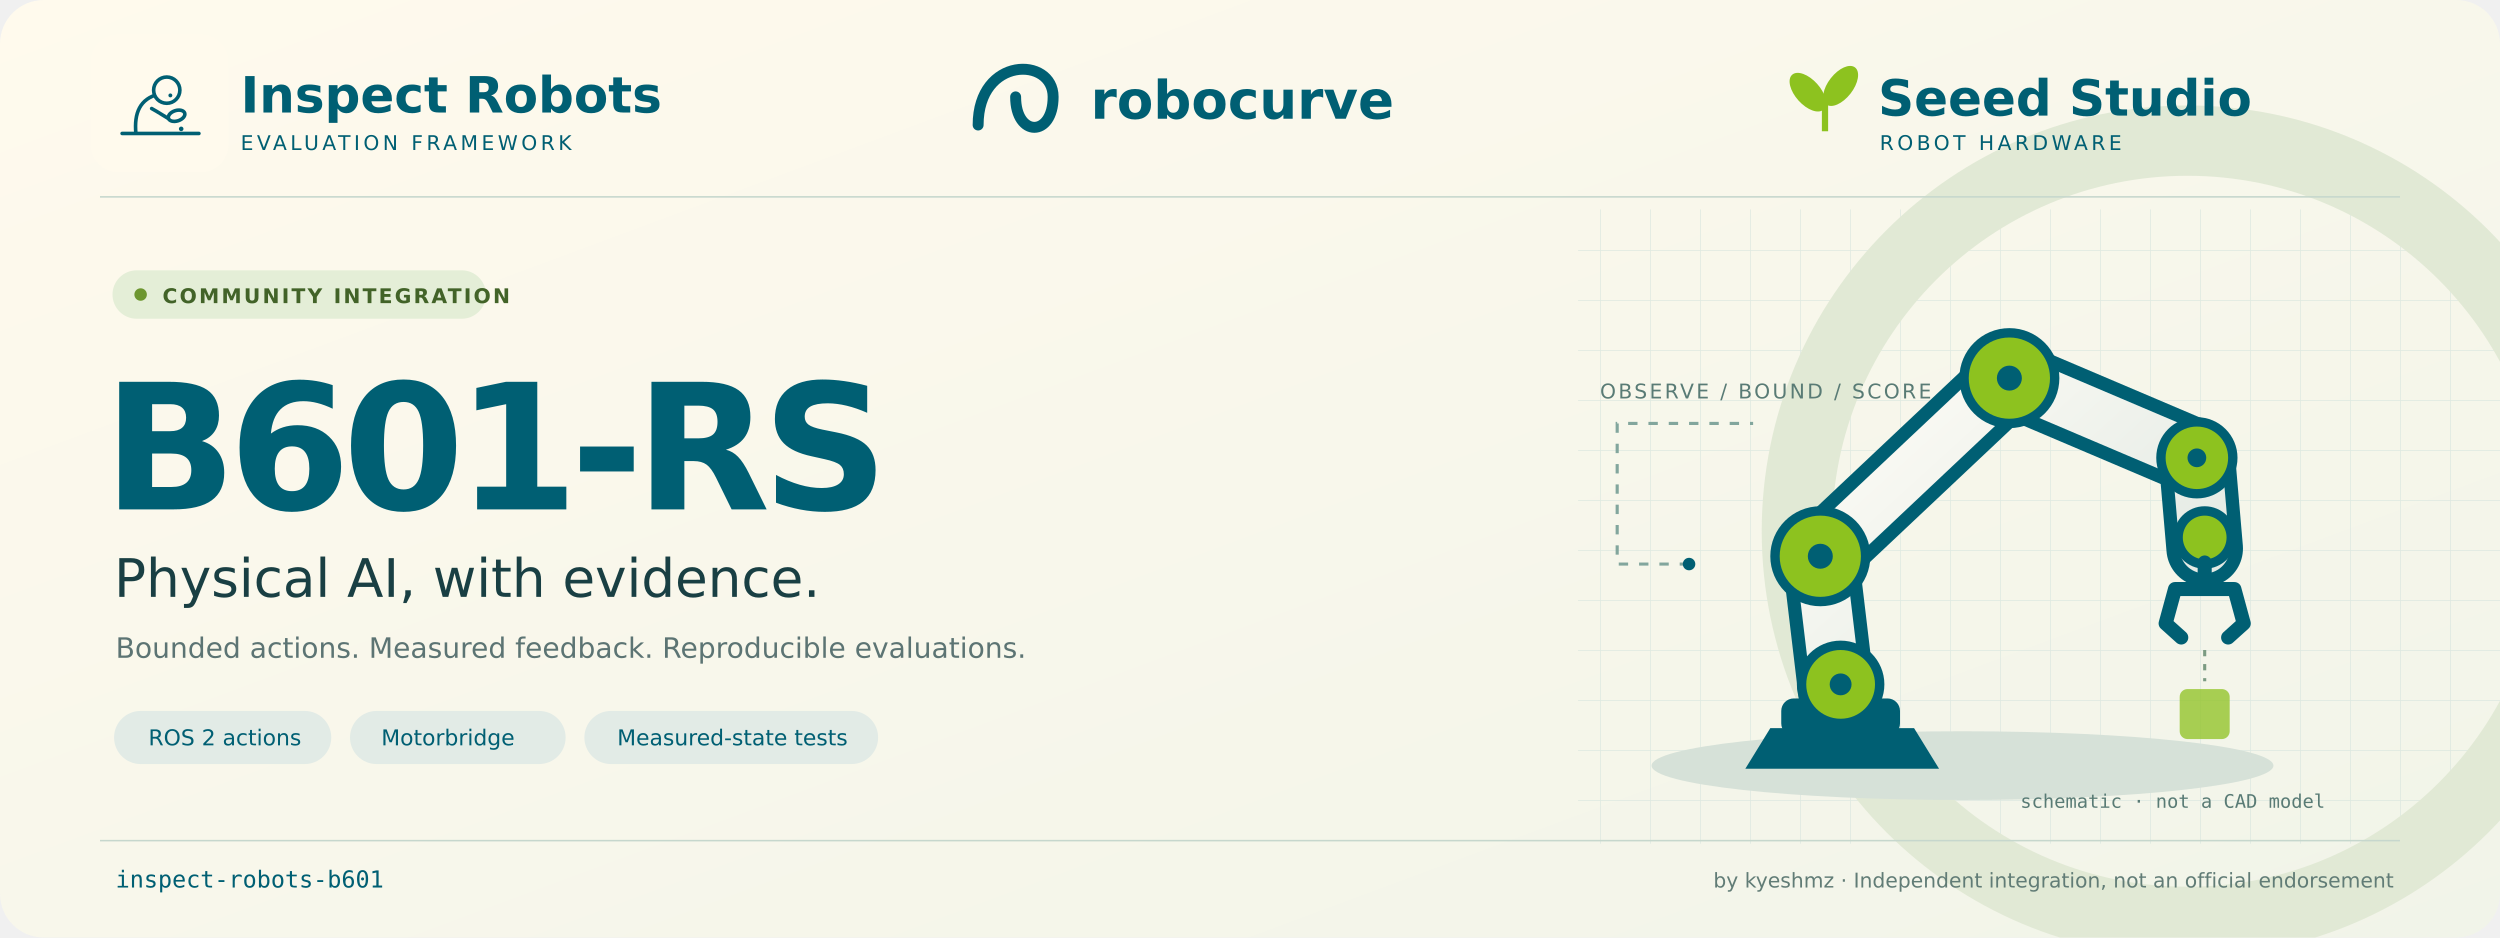
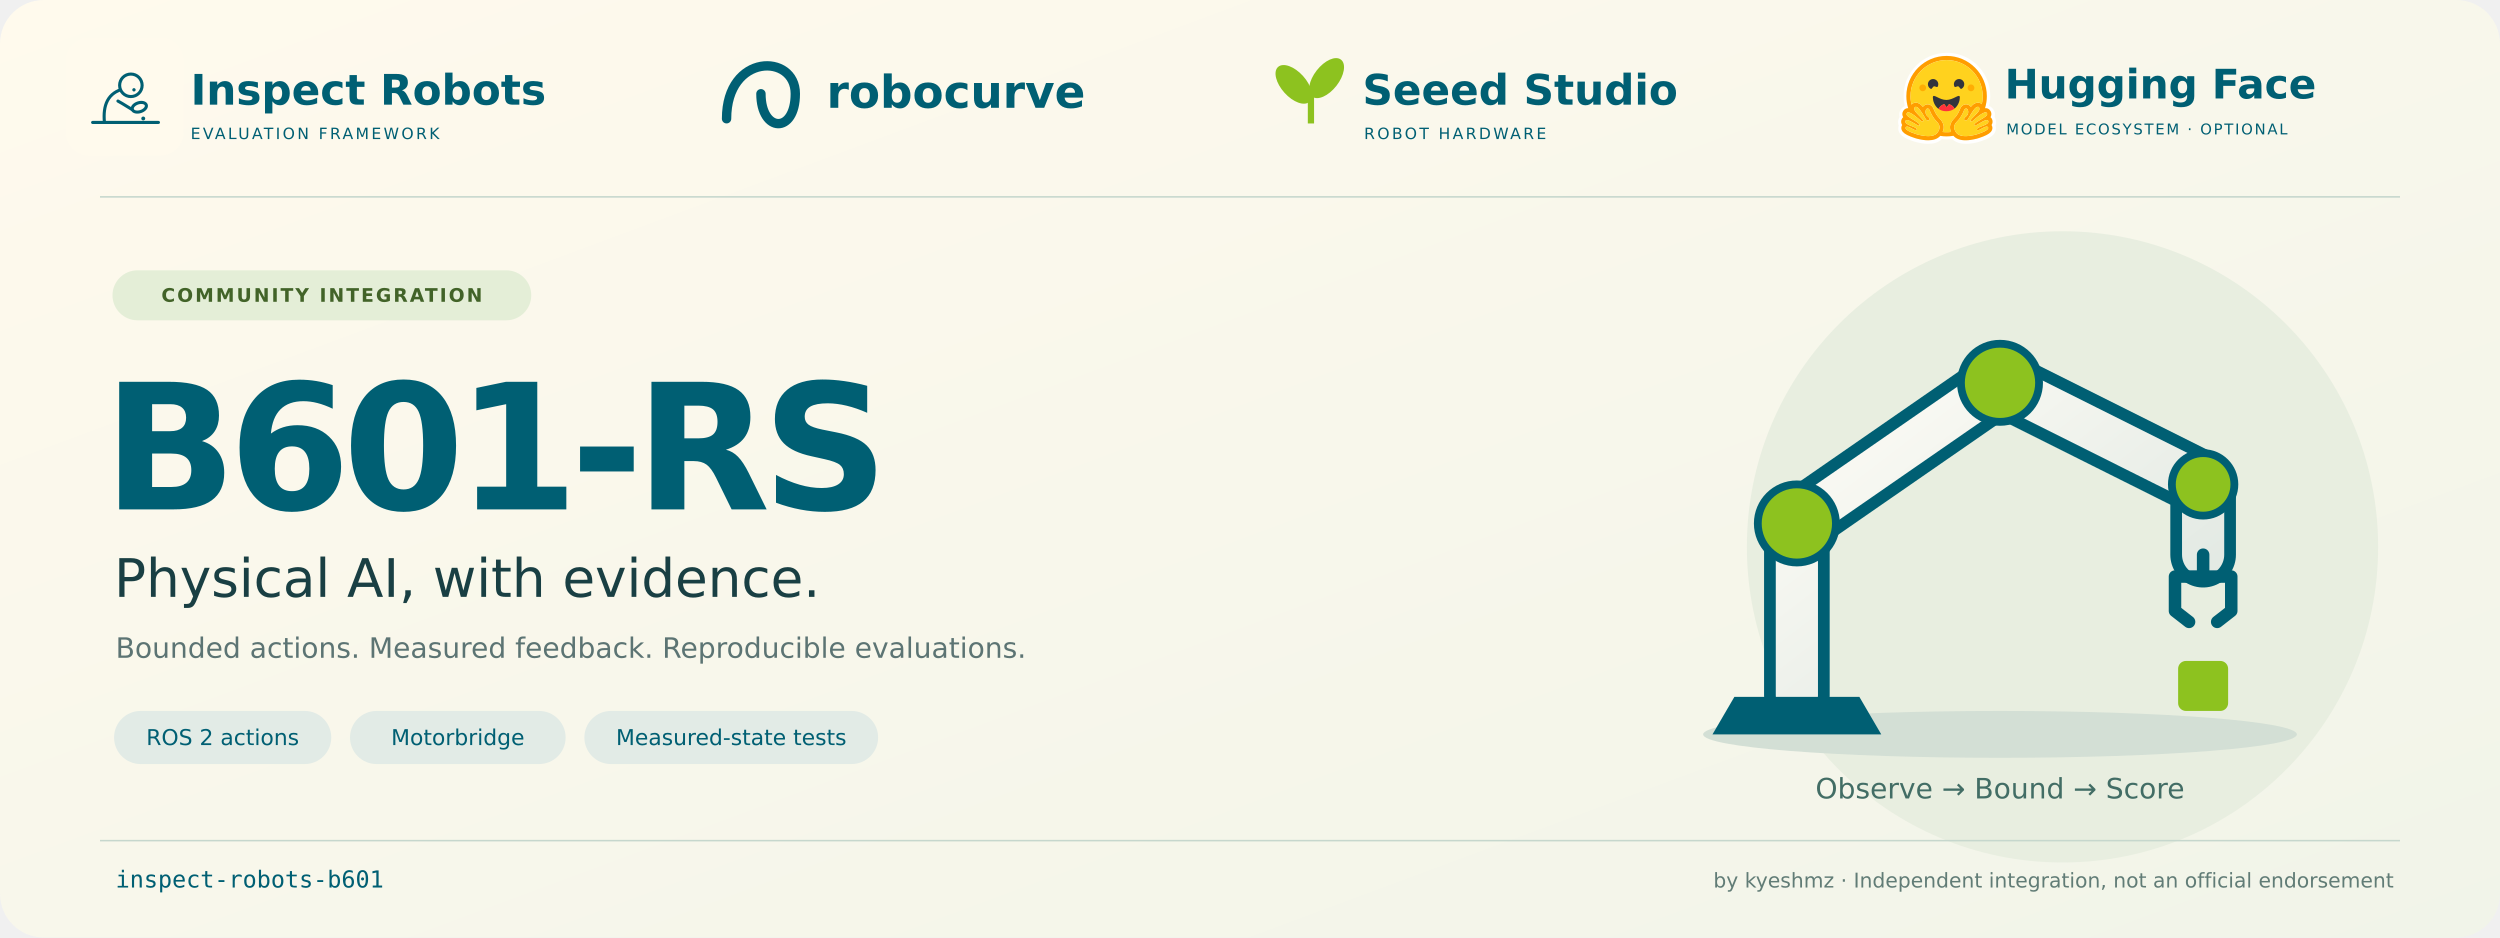
<svg xmlns="http://www.w3.org/2000/svg" width="1600" height="600" viewBox="0 0 1600 600" role="img" aria-labelledby="title description">
  <defs>
    <linearGradient id="field" x1="0" y1="0" x2="1" y2="1">
      <stop stop-color="#fffaed" />
      <stop offset="1" stop-color="#f1f4e9" />
    </linearGradient>
    <linearGradient id="metal" x1="0" y1="0" x2="1" y2="1">
      <stop stop-color="#fffdf7" />
      <stop offset="1" stop-color="#dce5df" />
    </linearGradient>
    <pattern id="grid" width="32" height="32" patternUnits="userSpaceOnUse">
      <path d="M32 0H0V32" fill="none" stroke="#d2e2db" stroke-width="1" />
    </pattern>
    <clipPath id="rounded">
      <rect width="1600" height="600" rx="28" />
    </clipPath>
  </defs>
  <g clip-path="url(#rounded)">
    <rect width="1600" height="600" fill="url(#field)" />
-     <rect x="1010" y="134" width="590" height="406" fill="url(#grid)" opacity=".65" />
-     <circle cx="1400" cy="340" r="250" fill="none" stroke="#e1e9d5" stroke-width="45" />
+     <circle cx="1320" cy="350" r="202" fill="#e8eee0" />
    <path d="M64 126H1536" stroke="#c6d7cd" />
-     <g transform="translate(58 22) scale(.21)">
+     <g transform="translate(42 24) scale(.18)">
      <rect width="420" height="420" rx="84" fill="#fffaed" />
      <g stroke="#005f73" stroke-width="11" stroke-linecap="round" fill="none">
        <path d="M96 302H330M138 302C132 240 150 196 208 182M186 226C208 238 222 248 236 256" />
        <ellipse cx="262" cy="248" rx="26" ry="16" transform="rotate(-18 262 248)" />
        <circle cx="232" cy="170" r="40" fill="#fffaed" />
      </g>
      <circle cx="243" cy="186" r="6" fill="#005f73" />
      <circle cx="276" cy="288" r="7" fill="#005f73" />
    </g>
    <g font-family="DejaVu Sans, Arial, sans-serif" fill="#005f73">
-       <text x="154" y="72" font-size="32" font-weight="700">Inspect Robots</text>
-       <text x="154" y="96" font-size="13" letter-spacing="2.2">EVALUATION FRAMEWORK</text>
-       <path d="M626 80C626 36 674 36 674 62S650 88 650 62" fill="none" stroke="#005f73" stroke-width="7" stroke-linecap="round" />
-       <text x="698" y="76" font-size="34" font-weight="700">robocurve</text>
-       <g transform="translate(1144 44)" fill="#8dc21f">
+       <text x="122" y="67" font-size="27" font-weight="700">Inspect Robots</text>
+       <text x="122" y="89" font-size="10" letter-spacing="1.5">EVALUATION FRAMEWORK</text>
+       <path d="M465 76C465 34 509 34 509 60S487 85 487 60" fill="none" stroke="#005f73" stroke-width="6" stroke-linecap="round" />
+       <text x="529" y="69" font-size="29" font-weight="700">robocurve</text>
+       <g transform="translate(815 39)" fill="#8dc21f">
        <path d="M24 40V16" fill="none" stroke="#8dc21f" stroke-width="4" />
        <ellipse cx="13" cy="15" rx="8" ry="15" transform="rotate(-42 13 15)" />
        <ellipse cx="34" cy="11" rx="8" ry="15" transform="rotate(38 34 11)" />
      </g>
-       <text x="1202" y="74" font-size="32" font-weight="700">Seeed Studio</text>
-       <text x="1203" y="96" font-size="13" letter-spacing="2.2">ROBOT HARDWARE</text>
+       <text x="872" y="67" font-size="27" font-weight="700">Seeed Studio</text>
+       <text x="873" y="89" font-size="10" letter-spacing="1.5">ROBOT HARDWARE</text>
+       <text x="1283" y="63" font-size="26" font-weight="700">Hugging Face</text>
+       <text x="1284" y="86" font-size="9.5" letter-spacing="1.1">MODEL ECOSYSTEM · OPTIONAL</text>
    </g>
+     <svg width="78" height="78" viewBox="0 0 256 256" fill="none" id="hugging-face-logo" x="1207" y="24">
+       <path d="M230.721 172.7C230.183 170.673 229.313 168.75 228.146 167.008C228.396 166.091 228.587 165.159 228.714 164.217C229.543 158.241 227.471 152.77 223.567 148.537C221.452 146.225 219.185 144.698 216.784 143.761C218.36 137.018 219.157 130.117 219.161 123.193C219.161 120.03 218.982 116.932 218.682 113.88C218.526 112.356 218.337 110.836 218.115 109.32C217.428 104.847 216.408 100.431 215.064 96.11C214.183 93.271 213.164 90.476 212.01 87.736C210.281 83.678 208.262 79.75 205.969 75.982C204.465 73.475 202.827 71.051 201.062 68.72C200.197 67.543 199.296 66.394 198.358 65.274C195.58 61.898 192.561 58.728 189.325 55.788C188.25 54.8 187.145 53.845 186.01 52.926C184.893 51.994 183.751 51.093 182.586 50.222C180.241 48.477 177.818 46.839 175.324 45.315C161.543 36.945 145.382 32.145 128.109 32.145C77.817 32.145 37.057 72.907 37.057 123.196C37.055 130.208 37.867 137.196 39.477 144.02C37.317 144.958 35.247 146.42 33.327 148.535C29.424 152.766 27.351 158.217 28.18 164.193C28.306 165.142 28.495 166.082 28.747 167.006C27.581 168.749 26.712 170.673 26.174 172.7C24.974 177.261 25.369 181.374 26.894 184.978C25.236 189.688 25.65 194.704 27.809 199.065C29.379 202.25 31.626 204.714 34.396 206.916C37.689 209.534 41.811 211.758 46.783 213.892C52.715 216.422 59.956 218.799 63.249 219.671C71.755 221.873 79.911 223.269 88.177 223.337C99.954 223.446 110.096 220.677 117.357 213.59C120.924 214.027 124.515 214.246 128.109 214.244C131.906 214.236 135.699 213.997 139.467 213.529C146.711 220.661 156.892 223.455 168.712 223.343C176.977 223.277 185.133 221.881 193.617 219.676C196.932 218.804 204.17 216.427 210.105 213.897C215.077 211.76 219.199 209.536 222.514 206.922C225.263 204.719 227.508 202.256 229.079 199.071C231.26 194.709 231.652 189.693 230.017 184.983C231.527 181.379 231.92 177.257 230.721 172.7ZM222.281 184.673C223.952 187.844 224.059 191.427 222.585 194.764C220.349 199.821 214.795 203.805 204.008 208.082C197.3 210.742 191.158 212.443 191.104 212.458C182.232 214.759 174.208 215.928 167.262 215.928C155.76 215.928 147.201 212.754 141.773 206.486C132.594 208.05 123.222 208.103 114.026 206.644C108.591 212.808 100.081 215.928 88.676 215.928C81.729 215.928 73.706 214.759 64.833 212.458C64.779 212.443 58.639 210.742 51.929 208.082C41.143 203.805 35.587 199.824 33.352 194.764C31.878 191.427 31.985 187.844 33.656 184.673C33.81 184.378 33.976 184.091 34.153 183.813C33.152 182.309 32.48 180.61 32.182 178.827C31.884 177.045 31.967 175.22 32.425 173.472C33.089 170.949 34.46 168.851 36.322 167.344C35.425 165.87 34.837 164.23 34.592 162.522C34.056 158.808 35.289 155.1 38.062 152.076C40.222 149.723 43.275 148.428 46.655 148.428H46.745C44.197 140.259 42.904 131.75 42.913 123.193C42.913 76.522 80.749 38.683 127.427 38.683C174.104 38.683 211.94 76.518 211.94 123.193C211.947 131.773 210.646 140.304 208.081 148.492C208.489 148.452 208.889 148.432 209.282 148.431C212.662 148.431 215.716 149.726 217.874 152.079C220.647 155.1 221.881 158.811 221.344 162.525C221.1 164.233 220.511 165.873 219.615 167.347C221.477 168.854 222.849 170.952 223.512 173.475C223.97 175.223 224.053 177.048 223.755 178.831C223.458 180.613 222.786 182.312 221.784 183.816C221.961 184.091 222.129 184.378 222.281 184.673Z" fill="white" />
+       <path d="M221.784 183.816C222.786 182.312 223.458 180.613 223.756 178.831C224.053 177.048 223.97 175.223 223.512 173.475C222.848 170.952 221.476 168.854 219.615 167.347C220.512 165.873 221.1 164.233 221.344 162.525C221.881 158.811 220.648 155.103 217.874 152.079C215.716 149.726 212.662 148.431 209.282 148.431C208.889 148.431 208.489 148.452 208.081 148.492C210.643 140.304 211.942 131.774 211.933 123.195C211.933 76.523 174.097 38.685 127.424 38.685C80.75 38.685 42.91 76.519 42.91 123.195C42.901 131.752 44.194 140.261 46.742 148.43H46.652C43.272 148.43 40.219 149.724 38.06 152.077C35.287 155.098 34.053 158.81 34.59 162.523C34.835 164.231 35.423 165.872 36.32 167.346C34.458 168.852 33.086 170.95 32.422 173.473C31.964 175.222 31.882 177.047 32.18 178.83C32.478 180.612 33.15 182.312 34.152 183.816C33.974 184.094 33.81 184.381 33.655 184.676C31.985 187.847 31.877 191.43 33.352 194.767C35.588 199.824 41.142 203.808 51.929 208.085C58.636 210.745 64.779 212.446 64.833 212.461C73.705 214.762 81.729 215.931 88.675 215.931C100.081 215.931 108.591 212.811 114.026 206.647C123.222 208.106 132.594 208.052 141.773 206.489C147.201 212.757 155.76 215.931 167.262 215.931C174.208 215.931 182.232 214.762 191.103 212.461C191.158 212.446 197.298 210.745 204.008 208.085C214.795 203.808 220.35 199.824 222.585 194.767C224.059 191.43 223.952 187.847 222.281 184.676C222.129 184.379 221.961 184.091 221.784 183.816ZM110.137 196.997C109.669 197.815 109.168 198.614 108.635 199.391C107.23 201.448 105.382 203.02 103.237 204.188C99.137 206.424 93.947 207.205 88.675 207.205C80.346 207.205 71.808 205.256 67.023 204.015C66.787 203.954 37.689 195.735 41.373 188.739C41.993 187.562 43.013 187.092 44.298 187.092C49.485 187.092 58.93 194.816 62.989 194.816C63.896 194.816 64.536 194.43 64.797 193.488C66.527 187.284 38.504 184.676 40.864 175.692C41.28 174.102 42.41 173.456 43.998 173.456C50.856 173.455 66.248 185.516 69.467 185.516C69.714 185.516 69.891 185.443 69.987 185.291C70.001 185.268 70.015 185.246 70.028 185.222C71.539 182.727 70.672 180.913 60.321 174.573L59.327 173.968C47.936 167.074 39.941 162.925 44.488 157.975C45.011 157.404 45.753 157.151 46.654 157.151C47.722 157.151 49.015 157.508 50.439 158.108C56.455 160.645 64.793 167.564 68.276 170.581C68.824 171.057 69.368 171.538 69.909 172.022C69.909 172.022 74.319 176.608 76.985 176.608C77.599 176.608 78.12 176.366 78.473 175.768C80.364 172.58 60.91 157.838 59.813 151.755C59.069 147.634 60.335 145.546 62.675 145.546C63.788 145.546 65.146 146.02 66.645 146.971C71.295 149.922 80.273 165.35 83.56 171.352C84.662 173.363 86.543 174.213 88.238 174.213C91.601 174.213 94.23 170.87 88.546 166.622C80.003 160.23 83.001 149.782 87.078 149.139C87.252 149.111 87.428 149.097 87.603 149.097C91.311 149.097 92.946 155.486 92.946 155.486C92.946 155.486 97.74 167.524 105.975 175.753C113.447 183.222 114.491 189.351 110.137 196.997ZM136.766 198.407L136.339 198.458L135.611 198.541C135.228 198.581 134.844 198.619 134.459 198.654L134.084 198.688L133.741 198.717L133.255 198.756L132.718 198.795L132.182 198.83L132.063 198.838C131.923 198.846 131.783 198.855 131.641 198.862L131.462 198.872C131.296 198.881 131.13 198.889 130.962 198.896L130.381 198.921L129.854 198.939L129.502 198.949H129.323C129.213 198.949 129.104 198.955 128.994 198.956H128.82C128.71 198.956 128.601 198.956 128.491 198.961L128.043 198.967H127.418C126.927 198.967 126.437 198.962 125.949 198.952L125.553 198.943C125.44 198.943 125.327 198.938 125.216 198.934L124.796 198.922L124.275 198.902L123.805 198.881L123.684 198.876L123.237 198.853C123.112 198.846 122.989 198.84 122.865 198.831L122.576 198.814C122.213 198.791 121.85 198.766 121.487 198.738L121.107 198.707C120.947 198.695 120.787 198.68 120.628 198.666C120.441 198.65 120.254 198.632 120.067 198.614C119.754 198.585 119.441 198.553 119.128 198.519H119.113C123.683 188.324 121.372 178.802 112.137 169.575C106.08 163.526 102.051 154.594 101.215 152.633C99.523 146.828 95.045 140.375 87.608 140.375C86.979 140.375 86.351 140.425 85.73 140.523C82.472 141.036 79.624 142.911 77.592 145.733C75.396 143.002 73.262 140.831 71.332 139.605C68.422 137.76 65.518 136.824 62.689 136.824C59.158 136.824 56.002 138.274 53.802 140.904L53.746 140.971C53.704 140.798 53.664 140.625 53.623 140.451L53.618 140.428C53.199 138.638 52.848 136.833 52.564 135.016C52.564 135.004 52.564 134.992 52.558 134.98C52.536 134.843 52.516 134.705 52.495 134.568C52.433 134.162 52.376 133.755 52.322 133.348C52.298 133.163 52.272 132.978 52.249 132.793L52.181 132.238C52.159 132.053 52.141 131.885 52.121 131.709L52.115 131.665C52.035 130.945 51.965 130.225 51.905 129.503L51.883 129.226L51.848 128.754C51.838 128.625 51.828 128.495 51.821 128.365C51.821 128.334 51.816 128.304 51.815 128.275C51.789 127.913 51.768 127.55 51.75 127.187C51.74 126.998 51.73 126.81 51.722 126.62L51.702 126.124L51.697 125.974L51.681 125.517L51.671 125.128C51.671 124.973 51.663 124.818 51.661 124.663C51.658 124.508 51.654 124.338 51.653 124.174C51.651 124.01 51.653 123.848 51.648 123.685C51.644 123.521 51.648 123.358 51.648 123.195C51.648 81.342 85.579 47.411 127.436 47.411C169.292 47.411 203.222 81.341 203.222 123.195V124.174C203.222 124.337 203.217 124.501 203.214 124.663C203.214 124.798 203.208 124.931 203.204 125.068C203.204 125.188 203.199 125.309 203.195 125.425C203.195 125.578 203.186 125.731 203.181 125.884V125.896L203.16 126.427C203.153 126.582 203.147 126.738 203.139 126.893L203.134 127.003L203.107 127.499C203.048 128.562 202.967 129.623 202.866 130.683V130.696C202.849 130.87 202.832 131.044 202.813 131.218L202.768 131.629L202.679 132.433L202.628 132.84L202.565 133.319C202.542 133.493 202.519 133.668 202.493 133.841C202.467 134.036 202.438 134.23 202.409 134.424L202.34 134.883L202.258 135.403C202.23 135.576 202.2 135.748 202.168 135.92C202.135 136.093 202.109 136.265 202.079 136.437C202.019 136.781 201.956 137.125 201.89 137.468C201.789 137.981 201.686 138.493 201.58 139.005L201.47 139.512C201.434 139.681 201.395 139.851 201.357 140.02C199.224 137.947 196.399 136.818 193.284 136.818C190.457 136.818 187.55 137.753 184.641 139.598C182.711 140.824 180.578 142.996 178.381 145.726C176.346 142.904 173.498 141.029 170.242 140.516C169.621 140.418 168.993 140.368 168.364 140.368C160.925 140.368 156.45 146.821 154.757 152.626C153.917 154.587 149.887 163.519 143.825 169.577C134.596 178.775 132.268 188.254 136.766 198.407ZM215.007 177.998L214.977 178.087C214.901 178.288 214.813 178.484 214.714 178.674C214.639 178.814 214.558 178.95 214.47 179.082C214.303 179.331 214.12 179.569 213.921 179.793C213.875 179.845 213.831 179.897 213.779 179.948C213.707 180.025 213.634 180.101 213.559 180.175C212.213 181.509 210.161 182.679 207.841 183.752C207.578 183.871 207.311 183.99 207.042 184.11L206.774 184.229C206.595 184.308 206.416 184.386 206.228 184.463C206.049 184.541 205.863 184.619 205.677 184.695L205.119 184.925C203.814 185.462 202.477 185.974 201.173 186.479L200.615 186.696L200.064 186.912C199.697 187.055 199.335 187.198 198.979 187.341L198.448 187.555L197.926 187.768L197.67 187.876C197.499 187.947 197.332 188.018 197.165 188.089C193.328 189.736 190.567 191.411 191.147 193.489C191.163 193.548 191.181 193.604 191.201 193.659C191.253 193.813 191.324 193.958 191.413 194.095C191.465 194.176 191.525 194.253 191.592 194.323C192.274 195.032 193.515 194.92 195.08 194.357C195.3 194.276 195.519 194.192 195.736 194.104L195.872 194.048C196.23 193.896 196.609 193.726 196.996 193.542C197.093 193.496 197.191 193.452 197.289 193.401C199.203 192.465 201.372 191.205 203.524 190.058C204.385 189.593 205.258 189.152 206.142 188.733C208.18 187.774 210.096 187.094 211.636 187.094C212.359 187.094 212.997 187.242 213.529 187.582L213.618 187.641C213.952 187.876 214.232 188.178 214.441 188.528C214.482 188.595 214.522 188.666 214.561 188.739C215.322 190.184 214.685 191.68 213.194 193.147C211.763 194.556 209.537 195.937 207.007 197.215C206.819 197.31 206.631 197.405 206.44 197.498C198.91 201.196 189.049 203.981 188.912 204.016C186.284 204.697 182.526 205.591 178.292 206.26L177.666 206.358L177.563 206.373C177.089 206.445 176.614 206.512 176.138 206.574C175.655 206.639 175.167 206.698 174.676 206.753L174.586 206.763C172.806 206.968 171.019 207.104 169.228 207.169H169.202C168.554 207.192 167.907 207.204 167.259 207.204H166.512C165.524 207.191 164.538 207.146 163.553 207.07C163.53 207.07 163.505 207.07 163.482 207.064C163.129 207.037 162.777 207.004 162.425 206.965C162.06 206.926 161.696 206.882 161.333 206.833C161.094 206.801 160.856 206.765 160.618 206.726C160.376 206.687 160.134 206.647 159.893 206.605L159.564 206.543L159.539 206.538C159.192 206.472 158.847 206.399 158.503 206.319C158.303 206.274 158.104 206.23 157.907 206.176L157.788 206.146C157.69 206.122 157.595 206.096 157.498 206.07L157.445 206.056L157.137 205.966C157.025 205.935 156.913 205.901 156.801 205.868L156.762 205.857L156.471 205.768C156.361 205.734 156.251 205.698 156.142 205.662L155.874 205.573L155.677 205.504C155.487 205.437 155.298 205.368 155.111 205.296L154.933 205.226L154.786 205.168C154.502 205.054 154.22 204.935 153.941 204.81L153.756 204.72L153.725 204.706C153.659 204.675 153.594 204.644 153.528 204.617C153.399 204.555 153.271 204.491 153.144 204.426L153.105 204.407L152.921 204.31C152.594 204.139 152.274 203.957 151.96 203.764L151.788 203.658C151.702 203.605 151.616 203.55 151.532 203.494L151.308 203.346L151.067 203.18L150.923 203.077C150.771 202.969 150.622 202.857 150.476 202.742L150.243 202.563C150.15 202.488 150.058 202.412 149.967 202.335C149.89 202.272 149.815 202.206 149.74 202.14L149.734 202.135C149.653 202.064 149.574 201.993 149.495 201.92C149.417 201.849 149.339 201.777 149.263 201.704L149.254 201.695C149.174 201.619 149.096 201.542 149.019 201.463C148.942 201.385 148.863 201.307 148.788 201.227C148.713 201.148 148.636 201.067 148.562 200.984C148.488 200.902 148.42 200.827 148.35 200.746L148.327 200.719C148.259 200.641 148.192 200.562 148.126 200.481C147.983 200.31 147.844 200.135 147.71 199.956C147.575 199.776 147.443 199.592 147.314 199.405L147.191 199.221C147.027 198.981 146.867 198.739 146.712 198.493C146.596 198.316 146.483 198.138 146.373 197.957C146.302 197.844 146.234 197.73 146.166 197.618L146.138 197.572C146.073 197.462 146.009 197.354 145.947 197.245C145.911 197.186 145.877 197.127 145.845 197.066C145.812 197.004 145.774 196.941 145.739 196.878L145.682 196.779L145.647 196.715C145.58 196.595 145.514 196.474 145.45 196.352C145.42 196.298 145.391 196.244 145.36 196.192L145.271 196.019L145.181 195.848C144.956 195.398 144.743 194.942 144.543 194.48L144.472 194.311C144.426 194.198 144.383 194.086 144.337 193.975C144.315 193.921 144.293 193.868 144.274 193.814C144.167 193.537 144.067 193.257 143.975 192.975C143.942 192.874 143.91 192.775 143.88 192.675C143.808 192.448 143.743 192.219 143.685 191.988C143.614 191.719 143.551 191.448 143.498 191.175C143.487 191.12 143.476 191.065 143.467 191.012C143.415 190.745 143.373 190.476 143.34 190.206C143.332 190.153 143.326 190.1 143.32 190.047L143.303 189.885C143.281 189.673 143.264 189.46 143.254 189.247C143.254 189.193 143.249 189.139 143.247 189.087C143.242 188.981 143.24 188.875 143.239 188.769C143.183 184.496 145.345 180.388 149.968 175.767C158.203 167.54 162.997 155.501 162.997 155.501C162.997 155.501 163.126 154.996 163.394 154.269C163.431 154.168 163.47 154.064 163.514 153.955C163.67 153.548 163.846 153.148 164.041 152.758L164.08 152.683C164.246 152.351 164.428 152.027 164.624 151.712C164.67 151.639 164.714 151.567 164.765 151.494C164.912 151.277 165.067 151.065 165.23 150.86C165.319 150.749 165.416 150.639 165.513 150.532C165.552 150.49 165.59 150.448 165.631 150.408C166.108 149.915 166.653 149.513 167.27 149.299L167.348 149.273C167.4 149.256 167.452 149.24 167.505 149.225C167.566 149.209 167.627 149.195 167.69 149.182L167.719 149.176C167.849 149.15 167.981 149.133 168.114 149.124H168.125C168.194 149.124 168.264 149.117 168.335 149.117C168.424 149.117 168.507 149.117 168.594 149.126C168.684 149.134 168.773 149.144 168.863 149.158C169.605 149.276 170.311 149.718 170.919 150.4C171.15 150.66 171.358 150.94 171.54 151.236C171.66 151.428 171.773 151.631 171.88 151.845C171.923 151.934 171.964 152.016 172.004 152.104C172.108 152.33 172.202 152.56 172.284 152.795C172.479 153.345 172.626 153.911 172.723 154.487C172.807 154.992 172.857 155.502 172.873 156.013C172.881 156.286 172.881 156.563 172.873 156.842C172.819 158.14 172.553 159.421 172.086 160.634C172.044 160.745 171.997 160.857 171.952 160.969C171.86 161.195 171.759 161.417 171.65 161.634C171.569 161.799 171.484 161.965 171.392 162.13C171.332 162.24 171.269 162.35 171.206 162.46C171.045 162.734 170.871 163.006 170.684 163.277L170.571 163.439C170.129 164.055 169.637 164.633 169.099 165.167C168.569 165.698 168.001 166.189 167.4 166.637C166.798 167.083 166.233 167.577 165.711 168.114C164.208 169.691 163.858 171.083 164.196 172.138C164.25 172.304 164.321 172.465 164.407 172.617C164.508 172.791 164.628 172.951 164.764 173.097L164.817 173.152L164.871 173.206C164.925 173.258 164.982 173.309 165.043 173.359L165.103 173.407C165.248 173.519 165.402 173.619 165.563 173.707C165.61 173.732 165.652 173.757 165.705 173.781C165.879 173.866 166.058 173.939 166.242 173.998C166.293 174.015 166.344 174.03 166.396 174.046L166.461 174.063L166.551 174.087L166.628 174.106L166.712 174.124L166.795 174.141L166.874 174.154C166.932 174.164 166.992 174.174 167.052 174.181L167.109 174.19L167.213 174.2L167.277 174.207L167.382 174.214H167.444L167.554 174.22H167.9L167.999 174.214L168.113 174.207L168.252 174.194L168.382 174.179C168.412 174.179 168.442 174.171 168.472 174.165C168.872 174.107 169.264 174.001 169.639 173.849L169.798 173.782C169.887 173.743 169.977 173.702 170.059 173.658C170.235 173.57 170.406 173.47 170.57 173.361C170.799 173.211 171.015 173.043 171.217 172.858C171.265 172.815 171.312 172.769 171.358 172.725C171.381 172.703 171.403 172.682 171.425 172.658C171.469 172.613 171.514 172.569 171.558 172.52C171.878 172.168 172.155 171.78 172.383 171.363C174.34 167.804 176.391 164.298 178.534 160.849L178.828 160.378L179.125 159.907C179.273 159.668 179.423 159.433 179.572 159.199L179.722 158.965C180.22 158.185 180.726 157.41 181.241 156.641L181.546 156.185C182.158 155.278 182.768 154.396 183.373 153.558L183.674 153.143C184.332 152.236 185.017 151.348 185.728 150.482L186.01 150.144C186.057 150.088 186.1 150.032 186.151 149.978C186.244 149.868 186.337 149.761 186.428 149.657C186.474 149.604 186.517 149.552 186.566 149.5L186.834 149.198L186.968 149.051C187.103 148.906 187.235 148.767 187.365 148.634C187.455 148.544 187.538 148.455 187.624 148.371C188.131 147.853 188.69 147.388 189.293 146.985L189.433 146.895C189.567 146.805 189.706 146.721 189.848 146.645C192.212 145.303 194.169 145.204 195.296 146.331C195.978 147.013 196.356 148.144 196.335 149.718C196.335 149.787 196.335 149.857 196.33 149.929V150.006C196.33 150.078 196.324 150.15 196.318 150.223C196.318 150.313 196.308 150.402 196.299 150.492C196.29 150.581 196.285 150.649 196.276 150.729C196.276 150.751 196.272 150.774 196.268 150.798C196.262 150.867 196.253 150.938 196.243 151.009C196.243 151.03 196.243 151.052 196.235 151.074C196.224 151.169 196.21 151.263 196.194 151.357C196.183 151.447 196.168 151.531 196.152 151.619L196.126 151.768C196.1 151.91 196.067 152.05 196.026 152.188C195.948 152.447 195.854 152.7 195.743 152.946C195.588 153.284 195.417 153.613 195.229 153.933C195.125 154.111 195.018 154.286 194.907 154.459C194.793 154.638 194.673 154.819 194.549 155.002C194.233 155.454 193.905 155.897 193.564 156.33L193.408 156.527C192.852 157.22 192.278 157.899 191.686 158.562L191.499 158.772C191.247 159.053 190.991 159.336 190.729 159.62L190.532 159.834C190.401 159.977 190.264 160.12 190.132 160.264C190.001 160.407 189.864 160.552 189.726 160.697L189.315 161.13L188.898 161.566L188.478 162.002C188.196 162.294 187.913 162.586 187.628 162.878C183.573 167.037 179.301 171.182 177.855 173.766C177.758 173.934 177.671 174.108 177.593 174.285C177.387 174.755 177.301 175.157 177.36 175.482C177.379 175.589 177.416 175.691 177.471 175.785C177.552 175.926 177.651 176.056 177.766 176.172C177.819 176.224 177.875 176.272 177.934 176.316C178.232 176.528 178.591 176.637 178.957 176.627H179.071L179.188 176.618L179.305 176.605L179.402 176.591C179.415 176.589 179.429 176.587 179.442 176.583L179.531 176.566L179.554 176.561L179.653 176.54L179.688 176.531C179.723 176.522 179.757 176.513 179.792 176.503C179.827 176.493 179.875 176.48 179.917 176.466C180.093 176.413 180.265 176.35 180.434 176.278C180.523 176.242 180.61 176.203 180.696 176.161C180.741 176.141 180.786 176.12 180.828 176.098L180.962 176.032C181.282 175.866 181.594 175.685 181.898 175.491L182.031 175.401C182.076 175.373 182.121 175.344 182.164 175.312L182.297 175.223L182.368 175.174L182.56 175.039C182.739 174.916 182.906 174.789 183.075 174.66L183.09 174.648L183.359 174.44C183.726 174.15 184.074 173.858 184.39 173.583L184.6 173.399L184.619 173.381L184.729 173.284C184.987 173.052 185.217 172.836 185.408 172.658L185.487 172.581C185.556 172.516 185.619 172.455 185.676 172.403L185.788 172.292L185.828 172.253L185.839 172.242L185.956 172.125L186.03 172.048L186.039 172.041L186.074 172.009L186.118 171.969L186.132 171.956L186.169 171.922L186.373 171.743L186.487 171.641C186.548 171.588 186.607 171.534 186.666 171.479L186.802 171.358C186.827 171.338 186.851 171.316 186.876 171.294L187.019 171.169L187.229 170.984L187.341 170.887C187.776 170.509 188.305 170.052 188.913 169.537L189.162 169.326L189.573 168.981L189.994 168.63C190.544 168.173 191.136 167.688 191.762 167.185L192.173 166.855C192.523 166.576 192.882 166.292 193.246 166.006C193.393 165.891 193.542 165.776 193.694 165.662C194.066 165.373 194.44 165.086 194.817 164.803C195.675 164.155 196.56 163.506 197.456 162.874L197.84 162.606C198.109 162.421 198.377 162.235 198.645 162.054L198.888 161.89C199.367 161.565 199.853 161.248 200.343 160.939L200.586 160.786L200.827 160.636C201.069 160.486 201.309 160.339 201.548 160.196L201.787 160.053L202.265 159.775L202.734 159.506L202.829 159.454L203.2 159.25C203.355 159.166 203.509 159.085 203.663 159.006L203.892 158.888L204.115 158.776C204.193 158.739 204.27 158.7 204.346 158.663C204.848 158.415 205.36 158.187 205.88 157.979C206.021 157.919 206.161 157.865 206.3 157.818L206.71 157.674C206.833 157.633 206.953 157.594 207.068 157.559L207.108 157.547C207.17 157.527 207.232 157.509 207.293 157.493L207.311 157.488C207.439 157.451 207.566 157.419 207.691 157.389H207.7C208.054 157.304 208.414 157.243 208.777 157.206C208.944 157.189 209.111 157.18 209.279 157.181H209.363C209.475 157.181 209.583 157.188 209.69 157.199C209.739 157.199 209.788 157.209 209.836 157.215H209.856C209.904 157.221 209.952 157.228 210 157.239C210.047 157.248 210.095 157.256 210.141 157.267H210.156C210.203 157.277 210.245 157.289 210.294 157.303C210.548 157.374 210.79 157.484 211.012 157.628C211.121 157.699 211.223 157.779 211.317 157.868L211.344 157.894C211.362 157.91 211.379 157.927 211.395 157.944L211.444 157.997C211.846 158.418 212.178 158.901 212.428 159.427L212.466 159.517C212.551 159.717 212.618 159.924 212.666 160.135C212.808 160.781 212.753 161.455 212.508 162.07C212.415 162.318 212.302 162.557 212.169 162.785C211.858 163.309 211.489 163.796 211.07 164.237L210.981 164.332C210.848 164.472 210.71 164.612 210.565 164.752C210.501 164.815 210.434 164.877 210.367 164.94L210.162 165.129L210.055 165.224C209.797 165.454 209.532 165.677 209.263 165.893C209.1 166.025 208.936 166.154 208.77 166.281C208.184 166.729 207.587 167.161 206.979 167.578C206.612 167.83 206.242 168.077 205.869 168.321C204.95 168.924 204.021 169.512 203.083 170.084C201.115 171.294 198.934 172.588 196.609 173.995L196.007 174.36C195.348 174.762 194.726 175.146 194.14 175.512L193.845 175.697L193.287 176.055C192.917 176.292 192.548 176.531 192.179 176.77L191.882 176.966C191.737 177.06 191.593 177.156 191.449 177.252L191.308 177.342L190.876 177.633L190.647 177.79L190.379 177.976L190.13 178.149C189.713 178.444 189.325 178.725 188.968 178.992L188.834 179.094C188.624 179.253 188.416 179.415 188.211 179.58C187.902 179.829 187.62 180.067 187.367 180.296L187.243 180.409C187.172 180.474 187.102 180.539 187.035 180.603C186.989 180.648 186.946 180.693 186.898 180.736L186.834 180.8C186.691 180.944 186.551 181.091 186.416 181.242L186.35 181.318C186.203 181.488 186.075 181.651 185.963 181.81L185.913 181.881C185.825 182.009 185.744 182.141 185.671 182.277C185.652 182.311 185.635 182.345 185.618 182.379L185.569 182.481L185.536 182.555L185.515 182.605L185.498 182.65L185.475 182.711C185.413 182.88 185.37 183.056 185.345 183.234L185.337 183.296L185.331 183.354V183.669C185.331 183.695 185.331 183.721 185.338 183.749L185.343 183.797C185.343 183.823 185.349 183.848 185.353 183.876C185.357 183.902 185.364 183.949 185.372 183.986V183.991C185.379 184.026 185.386 184.06 185.395 184.095C185.404 184.13 185.413 184.17 185.424 184.206C185.443 184.277 185.467 184.347 185.492 184.417C185.508 184.459 185.523 184.5 185.54 184.541C185.54 184.549 185.546 184.558 185.55 184.566L185.586 184.647L185.636 184.758C185.69 184.873 185.749 184.985 185.813 185.094L185.879 185.208L185.947 185.322C185.959 185.341 185.973 185.359 185.988 185.376L186.01 185.399L186.035 185.422L186.061 185.442C186.099 185.469 186.14 185.49 186.183 185.505C186.206 185.513 186.23 185.519 186.254 185.525C186.831 185.655 188.017 185.178 189.593 184.346C189.682 184.298 189.78 184.248 189.875 184.196L190.355 183.934L190.589 183.804C190.756 183.715 190.926 183.614 191.1 183.515L191.417 183.336C193.5 182.137 195.988 180.597 198.56 179.093C198.801 178.952 199.043 178.811 199.285 178.672L199.771 178.361C200.335 178.038 200.902 177.719 201.471 177.404C202.188 177.01 202.91 176.626 203.639 176.254L204.115 176.013C204.431 175.857 204.744 175.705 205.053 175.557C205.651 175.273 206.256 175.003 206.868 174.748L207.203 174.612L207.243 174.596C209.018 173.893 210.627 173.459 211.929 173.459C212.21 173.456 212.492 173.48 212.769 173.528H212.778C212.867 173.544 212.948 173.562 213.031 173.582H213.046C213.259 173.636 213.466 173.713 213.662 173.812C213.937 173.954 214.184 174.143 214.393 174.371C214.489 174.477 214.574 174.592 214.649 174.714C214.789 174.929 214.899 175.162 214.978 175.406C215.01 175.501 215.038 175.594 215.067 175.693C215.278 176.45 215.257 177.253 215.007 177.998Z" fill="#FF9D00" />
+       <path fill-rule="evenodd" clip-rule="evenodd" d="M203.21 123.685V123.194C203.21 81.34 169.292 47.411 127.435 47.411C85.579 47.411 51.648 81.342 51.648 123.194V123.358C51.646 123.467 51.645 123.576 51.648 123.685C51.653 123.848 51.655 124.011 51.653 124.174L51.658 124.534L51.661 124.663C51.661 124.723 51.663 124.782 51.665 124.842C51.668 124.937 51.67 125.033 51.67 125.128L51.681 125.517L51.697 125.974L51.702 126.124L51.722 126.597V126.62C51.73 126.805 51.74 126.989 51.749 127.173L51.75 127.187C51.76 127.375 51.77 127.564 51.782 127.753C51.792 127.927 51.802 128.101 51.815 128.275L51.817 128.306C51.826 128.455 51.836 128.605 51.847 128.754L51.85 128.794L51.883 129.226L51.886 129.254C51.892 129.338 51.898 129.422 51.906 129.503C51.966 130.224 52.035 130.945 52.115 131.664L52.12 131.709L52.181 132.238L52.249 132.793L52.299 133.17L52.322 133.347C52.375 133.755 52.433 134.162 52.495 134.568L52.499 134.595L52.558 134.979C52.843 136.808 53.197 138.626 53.618 140.429L53.623 140.451L53.655 140.586L53.746 140.971L53.802 140.904C56.002 138.274 59.158 136.824 62.689 136.824C65.519 136.824 68.422 137.76 71.332 139.605C73.262 140.831 75.396 143.002 77.592 145.733C79.624 142.911 82.472 141.035 85.73 140.523C86.351 140.425 86.979 140.376 87.608 140.375C95.044 140.375 99.523 146.828 101.215 152.633C102.051 154.594 106.08 163.526 112.156 169.568C121.392 178.795 123.703 188.316 119.132 198.511H119.148C119.459 198.546 119.772 198.578 120.087 198.607C120.274 198.625 120.46 198.643 120.648 198.659L120.714 198.665L121.127 198.7L121.507 198.73C121.869 198.758 122.232 198.784 122.596 198.807L122.885 198.824L123.114 198.838L123.256 198.846L123.703 198.869L123.825 198.874L124.294 198.895L124.816 198.915L125.235 198.927L125.305 198.929C125.394 198.933 125.483 198.936 125.572 198.936L125.668 198.939C126.258 198.953 126.847 198.96 127.437 198.959H128.063L128.51 198.954C128.62 198.949 128.729 198.949 128.84 198.949H129.014L129.165 198.945C129.224 198.943 129.283 198.941 129.343 198.941H129.522L129.873 198.932L130.401 198.914L130.982 198.888C131.15 198.882 131.316 198.873 131.482 198.865L131.661 198.854L131.927 198.84L132.083 198.831L132.201 198.823L132.738 198.788L133.274 198.749L133.761 198.71L134.103 198.681L134.479 198.647C135.107 198.591 135.733 198.525 136.359 198.45L136.786 198.399C132.287 188.247 134.616 178.767 143.813 169.577C149.876 163.519 153.905 154.587 154.745 152.625C156.438 146.821 160.914 140.368 168.352 140.368C168.981 140.368 169.61 140.418 170.231 140.516C173.486 141.028 176.334 142.904 178.369 145.726C180.566 142.996 182.699 140.823 184.63 139.597C187.539 137.753 190.445 136.817 193.272 136.817C196.388 136.817 199.212 137.947 201.345 140.02C201.384 139.851 201.422 139.682 201.459 139.512L201.568 139.006C201.607 138.821 201.646 138.636 201.683 138.451C201.749 138.124 201.815 137.797 201.878 137.467C201.944 137.125 202.007 136.781 202.067 136.437L202.098 136.251C202.117 136.141 202.135 136.031 202.156 135.92C202.19 135.748 202.218 135.576 202.246 135.402L202.257 135.336L202.328 134.883L202.398 134.424V134.42C202.449 134.081 202.497 133.742 202.542 133.403L202.553 133.319L202.616 132.841L202.667 132.433L202.757 131.629L202.792 131.306L202.801 131.218C202.82 131.044 202.838 130.87 202.854 130.696V130.682C202.867 130.544 202.881 130.405 202.893 130.266C202.964 129.478 203.024 128.686 203.072 127.891C203.081 127.761 203.088 127.63 203.096 127.499V127.493L203.122 127.002L203.128 126.892C203.144 126.56 203.158 126.228 203.169 125.896V125.884L203.174 125.754C203.179 125.645 203.183 125.535 203.183 125.425L203.185 125.381C203.189 125.278 203.193 125.172 203.193 125.067L203.196 124.977C203.199 124.872 203.202 124.768 203.202 124.663L203.204 124.574C203.207 124.441 203.21 124.307 203.21 124.174V123.685ZM108.638 199.391C114.64 190.59 114.214 183.984 105.98 175.754C97.744 167.523 92.951 155.487 92.951 155.487C92.951 155.487 91.162 148.496 87.082 149.138C83.002 149.78 80.009 160.227 88.552 166.622C97.094 173.017 86.852 177.353 83.564 171.352C80.276 165.35 71.299 149.923 66.645 146.972C61.991 144.021 58.718 145.675 59.815 151.757C60.36 154.776 65.428 159.929 70.163 164.743C74.967 169.627 79.428 174.163 78.474 175.768C76.581 178.955 69.914 172.023 69.914 172.023C69.914 172.023 49.038 153.025 44.494 157.976C40.304 162.539 46.765 166.418 56.721 172.397C57.567 172.905 58.439 173.429 59.332 173.969C70.723 180.865 71.609 182.684 69.992 185.293C69.395 186.257 65.582 183.968 60.892 181.153C52.897 176.352 42.355 170.023 40.866 175.688C39.578 180.591 47.334 183.595 54.368 186.32C60.228 188.59 65.588 190.666 64.799 193.484C63.982 196.406 59.553 193.969 54.712 191.305C49.277 188.314 43.322 185.038 41.373 188.735C37.69 195.725 66.783 203.954 67.023 204.015C76.423 206.453 100.295 211.619 108.638 199.391ZM147.303 199.391C141.301 190.59 141.727 183.984 149.962 175.754C158.197 167.523 162.99 155.487 162.99 155.487C162.99 155.487 164.779 148.496 168.859 149.138C172.939 149.78 175.932 160.227 167.39 166.622C158.847 173.017 169.089 177.353 172.377 171.352C175.666 165.35 184.637 149.923 189.291 146.972C193.945 144.021 197.22 145.675 196.122 151.757C195.578 154.776 190.509 159.929 185.774 164.744C180.97 169.628 176.509 174.163 177.462 175.768C179.355 178.955 186.027 172.019 186.027 172.019C186.027 172.019 206.902 153.022 211.448 157.973C215.637 162.535 209.176 166.415 199.219 172.394C198.348 172.917 197.478 173.441 196.609 173.966C185.218 180.862 184.332 182.681 185.948 185.289C186.546 186.254 190.359 183.964 195.048 181.149C203.044 176.349 213.586 170.019 215.075 175.685C216.364 180.588 208.607 183.592 201.573 186.317C195.713 188.587 190.353 190.663 191.141 193.481C191.957 196.402 196.385 193.965 201.225 191.301C206.66 188.31 212.616 185.032 214.564 188.732C218.248 195.726 189.15 203.947 188.915 204.007C179.515 206.453 155.643 211.619 147.303 199.391Z" fill="#FFD21E" />
+       <path fill-rule="evenodd" clip-rule="evenodd" d="M152.047 102.567C153.229 102.985 154.108 104.257 154.944 105.468C156.074 107.104 157.126 108.627 158.74 107.769C160.644 106.756 162.205 105.202 163.225 103.302C164.246 101.402 164.681 99.243 164.475 97.096C164.321 95.491 163.813 93.94 162.987 92.555C162.161 91.17 161.038 89.985 159.7 89.086C158.361 88.187 156.839 87.597 155.245 87.357C153.65 87.117 152.022 87.234 150.478 87.699C148.934 88.164 147.513 88.965 146.316 90.046C145.119 91.126 144.176 92.458 143.556 93.946C142.936 95.434 142.653 97.041 142.728 98.652C142.804 100.263 143.235 101.836 143.992 103.26C144.74 104.667 146.4 104.003 148.152 103.302C149.525 102.753 150.956 102.181 152.047 102.567ZM100.672 102.567C99.49 102.985 98.611 104.258 97.775 105.468C96.645 107.105 95.592 108.627 93.979 107.769C91.585 106.501 89.748 104.386 88.828 101.838C87.907 99.29 87.969 96.49 89.001 93.984C90.032 91.479 91.96 89.447 94.408 88.285C96.856 87.124 99.649 86.916 102.242 87.701C104.307 88.323 106.141 89.543 107.513 91.207C108.885 92.87 109.732 94.903 109.949 97.049C110.165 99.195 109.74 101.356 108.728 103.26C107.979 104.667 106.319 104.003 104.567 103.303C103.193 102.753 101.764 102.181 100.672 102.567ZM144.099 149.318C152.242 142.903 155.233 132.429 155.233 125.977C155.233 120.877 151.802 122.482 146.309 125.202L145.999 125.355C140.957 127.852 134.245 131.177 126.877 131.177C119.508 131.177 112.796 127.852 107.755 125.354C102.084 122.545 98.527 120.783 98.527 125.978C98.527 132.634 101.709 143.563 110.443 149.912C111.596 147.573 113.219 145.497 115.211 143.813C117.202 142.129 119.52 140.874 122.018 140.126C122.89 139.866 123.788 141.367 124.707 142.904C125.594 144.386 126.501 145.902 127.423 145.902C128.406 145.902 129.371 144.408 130.314 142.95C131.299 141.425 132.26 139.94 133.189 140.237C137.864 141.738 141.775 144.993 144.099 149.318Z" fill="#32343D" />
+       <path d="M144.097 149.317C139.856 152.659 134.219 154.9 126.878 154.9C119.981 154.9 114.587 152.922 110.443 149.911C111.596 147.572 113.219 145.495 115.211 143.812C117.202 142.128 119.52 140.873 122.018 140.125C123.73 139.614 125.545 145.901 127.423 145.901C129.433 145.901 131.37 139.655 133.189 140.236C137.863 141.738 141.773 144.993 144.097 149.317Z" fill="#FF323D" />
+       <path fill-rule="evenodd" clip-rule="evenodd" d="M81.2 111.64C80.231 112.288 79.117 112.687 77.957 112.801C76.797 112.916 75.627 112.742 74.55 112.295C73.689 111.94 72.907 111.418 72.249 110.759C71.59 110.101 71.068 109.319 70.713 108.458C70.267 107.381 70.094 106.211 70.208 105.051C70.323 103.891 70.722 102.777 71.37 101.808C72.149 100.642 73.256 99.733 74.551 99.197C75.847 98.66 77.272 98.52 78.647 98.793C80.022 99.067 81.285 99.743 82.276 100.734C83.267 101.726 83.942 102.99 84.215 104.365C84.488 105.74 84.348 107.165 83.811 108.46C83.275 109.755 82.365 110.861 81.2 111.64ZM182.613 111.64C181.644 112.288 180.53 112.687 179.37 112.801C178.209 112.916 177.039 112.742 175.962 112.295C175.101 111.939 174.319 111.418 173.661 110.759C173.003 110.101 172.481 109.319 172.125 108.458C171.68 107.381 171.507 106.211 171.621 105.051C171.736 103.891 172.135 102.777 172.782 101.808C173.364 100.936 174.133 100.205 175.032 99.666C175.931 99.127 176.938 98.794 177.981 98.692C179.025 98.589 180.078 98.719 181.064 99.073C182.051 99.426 182.947 99.994 183.688 100.736C184.68 101.727 185.355 102.99 185.628 104.365C185.902 105.74 185.761 107.165 185.224 108.46C184.687 109.755 183.779 110.861 182.613 111.64Z" fill="#FFAD03" />
+     </svg>
    <g font-family="DejaVu Sans, Arial, sans-serif">
-       <rect x="72" y="173" width="239" height="31" rx="15.5" fill="#e4eed7" />
-       <circle cx="90" cy="188.5" r="4" fill="#6d9630" />
-       <text x="104" y="194" fill="#426328" font-size="13" font-weight="700" letter-spacing="1.4">COMMUNITY INTEGRATION</text>
+       <g id="community-badge" data-badge="true">
+         <rect x="72" y="173" width="268" height="32" rx="16" fill="#e4eed7" />
+         <text x="206" y="189" text-anchor="middle" dominant-baseline="central" fill="#426328" font-size="12" font-weight="700" letter-spacing="1.3">COMMUNITY INTEGRATION</text>
+       </g>
      <text x="66" y="326" font-size="112" font-weight="700" letter-spacing="-5" fill="#005f73">B601-RS</text>
      <text x="73" y="382" font-size="34" fill="#193f43">Physical AI, with evidence.</text>
      <text x="74" y="421" font-size="18" fill="#5c7473">Bounded actions. Measured feedback. Reproducible evaluations.</text>
      <g font-size="14" fill="#005f73">
-         <rect x="73" y="455" width="139" height="34" rx="17" fill="#e2ebe6" />
-         <text x="95" y="477">ROS 2 actions</text>
-         <rect x="224" y="455" width="138" height="34" rx="17" fill="#e2ebe6" />
-         <text x="244" y="477">Motorbridge</text>
-         <rect x="374" y="455" width="188" height="34" rx="17" fill="#e2ebe6" />
-         <text x="395" y="477">Measured-state tests</text>
+         <g id="ros-badge" data-badge="true">
+           <rect x="73" y="455" width="139" height="34" rx="17" fill="#e2ebe6" />
+           <text x="142.5" y="472" text-anchor="middle" dominant-baseline="central">ROS 2 actions</text>
+         </g>
+         <g id="motorbridge-badge" data-badge="true">
+           <rect x="224" y="455" width="138" height="34" rx="17" fill="#e2ebe6" />
+           <text x="293" y="472" text-anchor="middle" dominant-baseline="central">Motorbridge</text>
+         </g>
+         <g id="tests-badge" data-badge="true">
+           <rect x="374" y="455" width="188" height="34" rx="17" fill="#e2ebe6" />
+           <text x="468" y="472" text-anchor="middle" dominant-baseline="central">Measured-state tests</text>
+         </g>
      </g>
    </g>
-     <g transform="translate(1000 138)">
-       <ellipse cx="256" cy="352" rx="199" ry="22" fill="#d6e1d8" />
-       <path d="M178 327L165 218L286 104L406 155L411 213" fill="none" stroke="#005f73" stroke-width="49" stroke-linecap="round" stroke-linejoin="round" />
-       <path d="M178 327L165 218L286 104L406 155L411 213" fill="none" stroke="url(#metal)" stroke-width="32" stroke-linecap="round" stroke-linejoin="round" />
-       <path d="M133 328H225L241 354H117Z" fill="#005f73" />
-       <rect x="140" y="309" width="76" height="24" rx="8" fill="#005f73" />
-       <g fill="#8dc21f" stroke="#005f73" stroke-width="6">
-         <circle cx="178" cy="300" r="25" />
-         <circle cx="165" cy="218" r="29" />
-         <circle cx="286" cy="104" r="29" />
-         <circle cx="406" cy="155" r="23" />
-         <circle cx="411" cy="206" r="17" />
+     <g id="simple-arm-diagram">
+       <ellipse cx="1280" cy="470" rx="190" ry="15" fill="#d3dfd5" />
+       <path d="M1150 445V335L1280 245L1410 310V355" fill="none" stroke="#005f73" stroke-width="42" stroke-linecap="round" stroke-linejoin="round" />
+       <path d="M1150 445V335L1280 245L1410 310V355" fill="none" stroke="url(#metal)" stroke-width="27" stroke-linecap="round" stroke-linejoin="round" />
+       <path d="M1110 446H1190L1204 470H1096Z" fill="#005f73" />
+       <g fill="#8dc21f" stroke="#005f73" stroke-width="5">
+         <circle cx="1150" cy="335" r="25" />
+         <circle cx="1280" cy="245" r="25" />
+         <circle cx="1410" cy="310" r="20" />
      </g>
-       <g fill="#005f73">
-         <circle cx="178" cy="300" r="7" />
-         <circle cx="165" cy="218" r="8" />
-         <circle cx="286" cy="104" r="8" />
-         <circle cx="406" cy="155" r="6" />
-       </g>
-       <path d="M411 222V238M392 239H430M392 239L386 261L396 270M430 239L436 261L426 270" fill="none" stroke="#005f73" stroke-width="9" stroke-linecap="round" stroke-linejoin="round" />
-       <path d="M411 278V298" stroke="#7b9b83" stroke-width="2" stroke-dasharray="4 5" />
-       <rect x="395" y="303" width="32" height="32" rx="5" fill="#8dc21f" opacity=".75" />
-       <path d="M81 223H35V133H122" fill="none" stroke="#82a69d" stroke-width="2" stroke-dasharray="6 7" />
-       <circle cx="81" cy="223" r="4" fill="#005f73" />
-       <text x="24" y="117" font-family="DejaVu Sans, Arial, sans-serif" font-size="13" fill="#597b75" letter-spacing="1.5">OBSERVE / BOUND / SCORE</text>
-       <text x="293" y="379" font-family="DejaVu Sans Mono, monospace" font-size="12" fill="#597b75">schematic · not a CAD model</text>
+       <path d="M1410 355V369M1392 369H1428M1392 369V391L1401 398M1428 369V391L1419 398" fill="none" stroke="#005f73" stroke-width="8" stroke-linecap="round" stroke-linejoin="round" />
+       <rect x="1394" y="423" width="32" height="32" rx="5" fill="#8dc21f" />
+       <text x="1280" y="511" text-anchor="middle" font-family="DejaVu Sans, Arial, sans-serif" font-size="18" fill="#426d65">Observe → Bound → Score</text>
    </g>
    <path d="M64 538H1536" stroke="#c6d7cd" />
    <text x="74" y="568" font-family="DejaVu Sans Mono, monospace" font-size="15" fill="#005f73">inspect-robots-b601</text>
    <text x="1532" y="568" text-anchor="end" font-family="DejaVu Sans, Arial, sans-serif" font-size="13" fill="#617c76">by kyeshmz · Independent integration, not an official endorsement</text>
  </g>
</svg>
